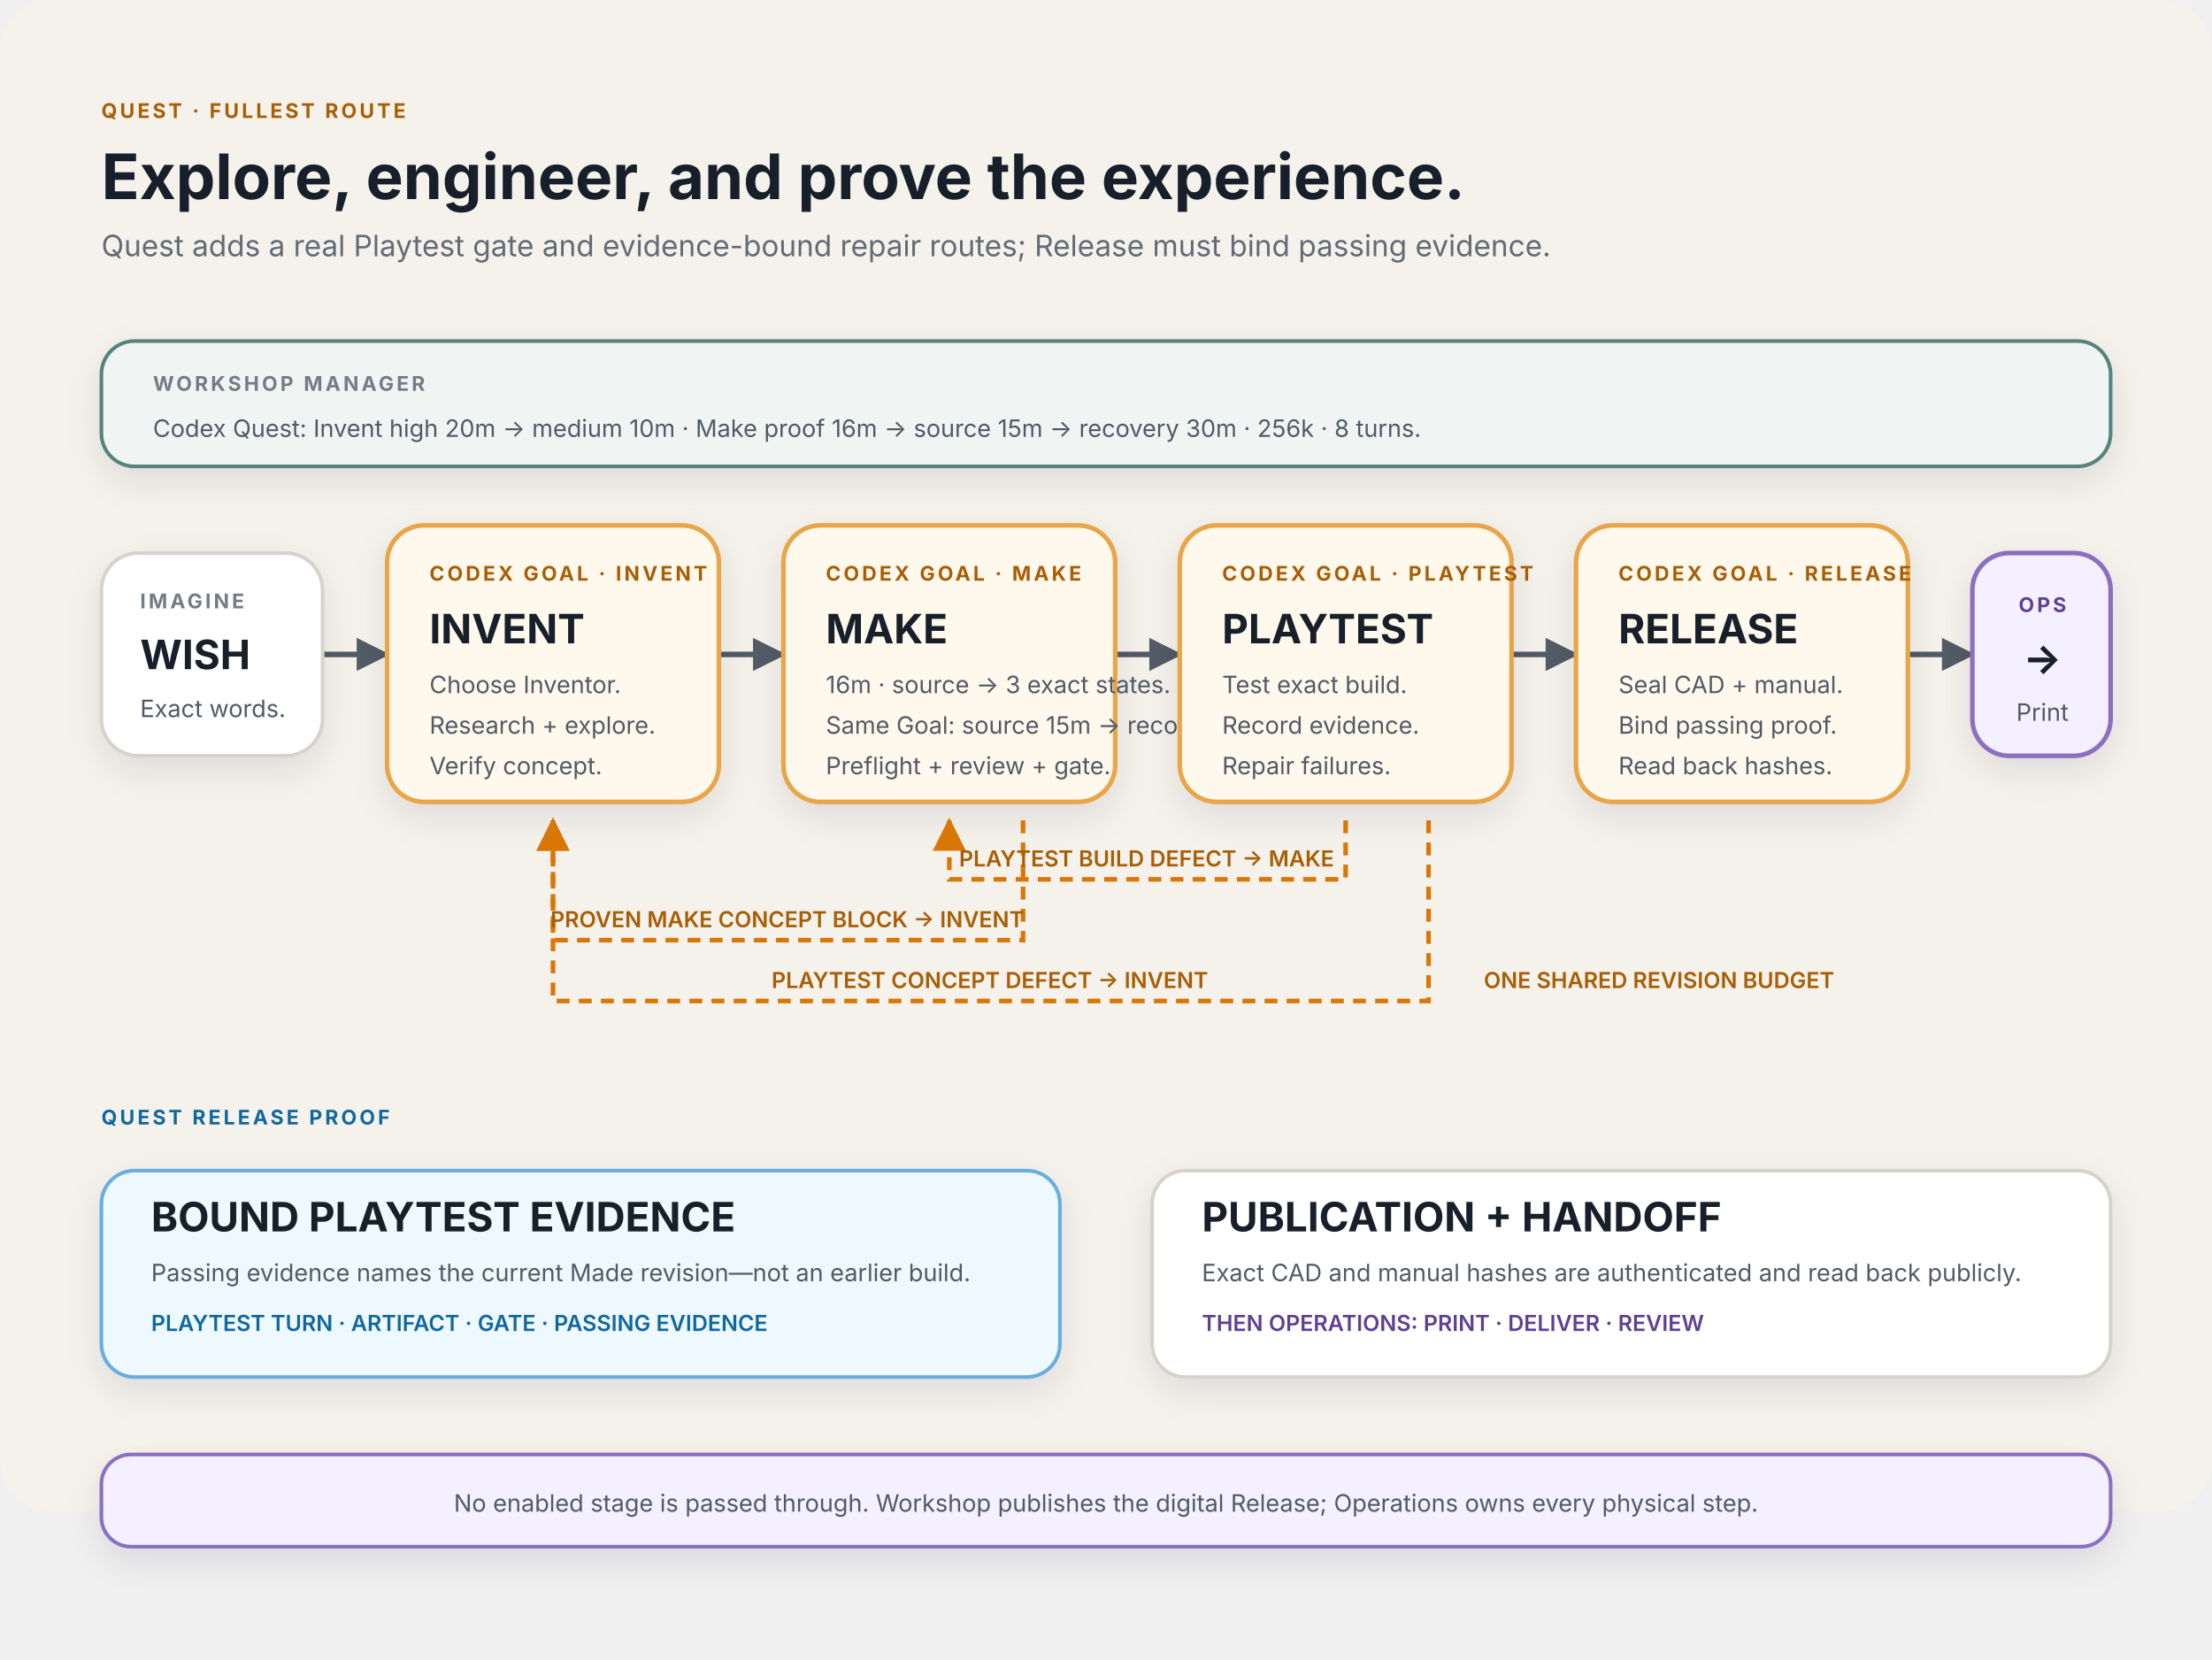
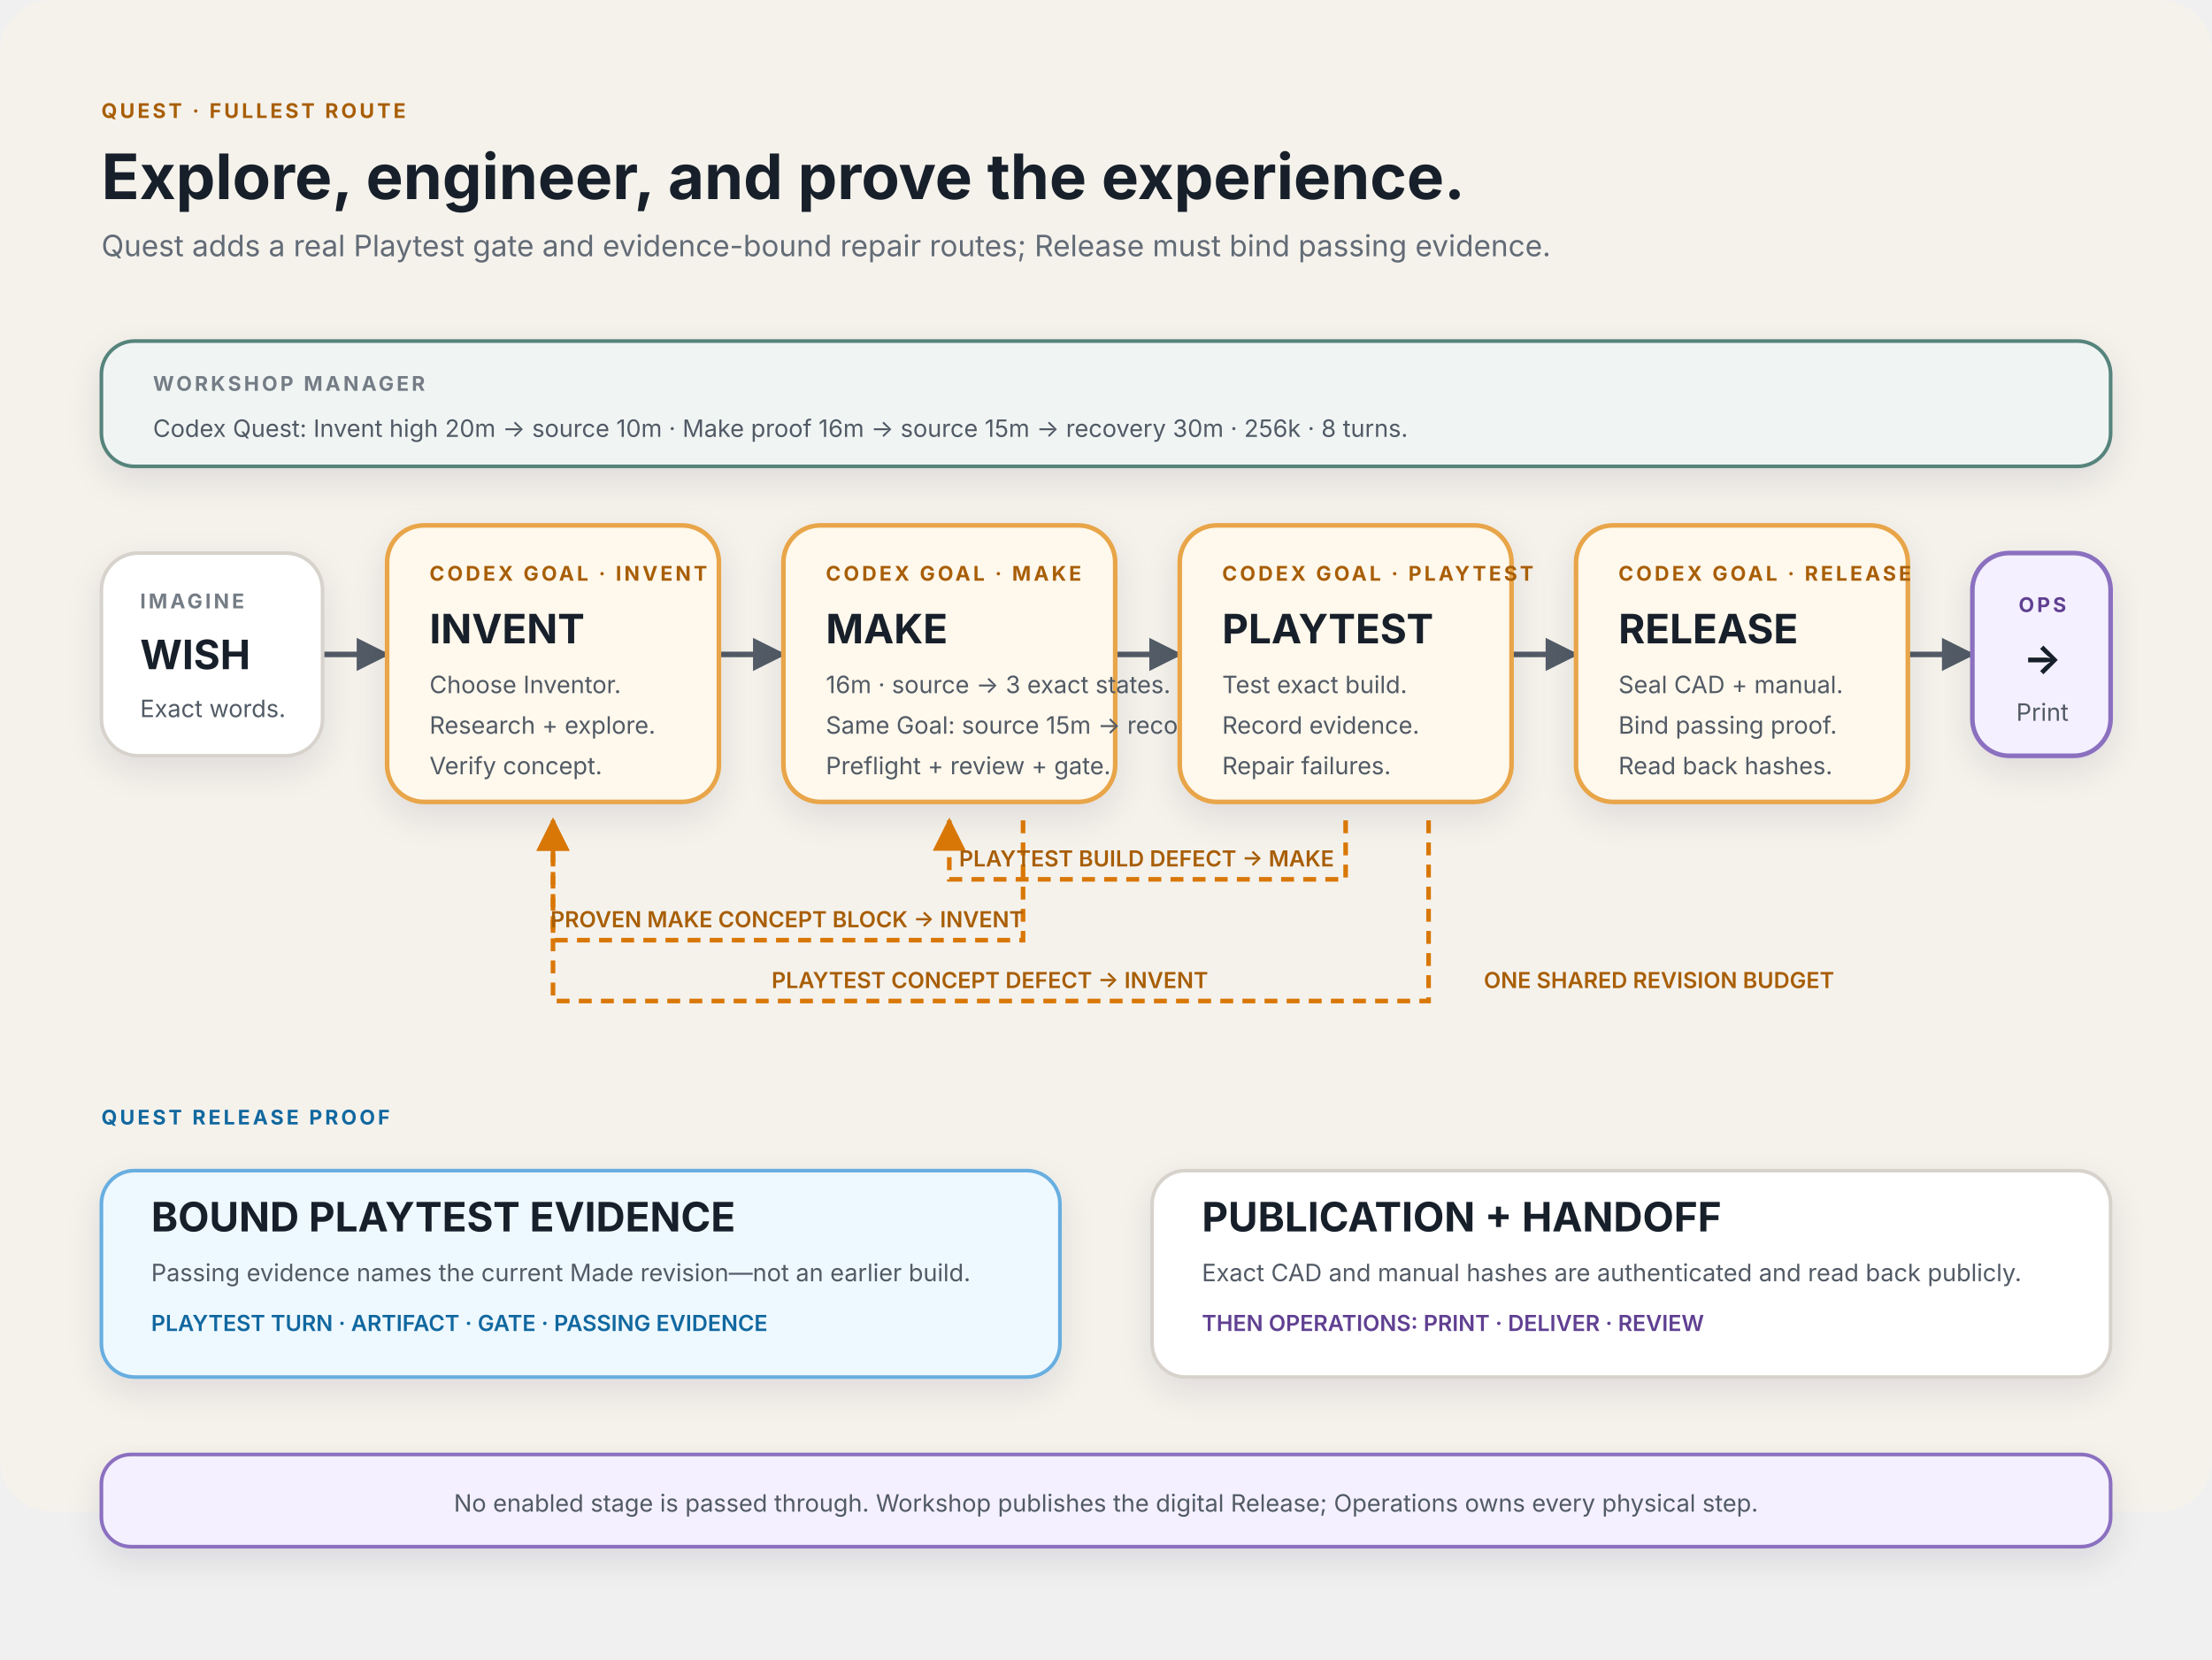
<svg xmlns="http://www.w3.org/2000/svg" viewBox="0 0 1200 900" role="img" aria-labelledby="title description">
  <defs>
    <filter id="shadow" x="-20%" y="-25%" width="140%" height="170%">
      <feDropShadow dx="0" dy="7" stdDeviation="9" flood-color="#17202a" flood-opacity="0.10" />
    </filter>
    <marker id="arrow" viewBox="0 0 12 12" markerWidth="18" markerHeight="18" refX="11" refY="6" orient="auto" markerUnits="userSpaceOnUse" overflow="visible">
      <polygon points="0,0 12,6 0,12" fill="#525b66" />
    </marker>
    <marker id="arrow-repair" viewBox="0 0 12 12" markerWidth="18" markerHeight="18" refX="11" refY="6" orient="auto" markerUnits="userSpaceOnUse" overflow="visible">
      <polygon points="0,0 12,6 0,12" fill="#d97706" />
    </marker>
    <style>
      .title { font: 700 34px -apple-system, BlinkMacSystemFont, "Segoe UI", sans-serif; fill: #17202a; }
      .subtitle { font: 400 16px -apple-system, BlinkMacSystemFont, "Segoe UI", sans-serif; fill: #626b76; }
      .eyebrow { font: 700 11px -apple-system, BlinkMacSystemFont, "Segoe UI", sans-serif; letter-spacing: 1.5px; fill: #747c85; }
      .heading { font: 700 22px -apple-system, BlinkMacSystemFont, "Segoe UI", sans-serif; fill: #17202a; }
      .body { font: 400 13px -apple-system, BlinkMacSystemFont, "Segoe UI", sans-serif; fill: #515a65; }
      .small { font: 600 12px -apple-system, BlinkMacSystemFont, "Segoe UI", sans-serif; fill: #626b76; }
      .route { fill: none; stroke: #525b66; stroke-width: 3; marker-end: url(#arrow); }
      .repair { fill: none; stroke: #d97706; stroke-width: 2.5; stroke-dasharray: 7 5; marker-end: url(#arrow-repair); }
      .node { fill: #ffffff; stroke: #d7d3cc; stroke-width: 2; }
      .manager { fill: #f0f5f4; stroke: #56847c; stroke-width: 2; }
      .active { fill: #fff8ec; stroke: #e8a548; stroke-width: 2.5; }
      .proof { fill: #eef8ff; stroke: #67aee0; stroke-width: 2; }
      .ops { fill: #f4f0ff; stroke: #8b6fc0; stroke-width: 2.5; }
      .orange { fill: #a85e05; }
      .blue { fill: #11689f; }
      .purple { fill: #604092; }
    </style>
  </defs>
  <rect width="1200" height="820" rx="28" fill="#f5f2ec" />
  <text x="55" y="64" class="eyebrow orange">QUEST · FULLEST ROUTE</text>
  <text x="55" y="108" class="title">Explore, engineer, and prove the experience.</text>
  <text x="55" y="139" class="subtitle">Quest adds a real Playtest gate and evidence-bound repair routes; Release must bind passing evidence.</text>
  <g filter="url(#shadow)">
    <rect x="55" y="185" width="1090" height="68" rx="18" class="manager" />
  </g>
  <text x="83" y="212" class="eyebrow" fill="#376b61">WORKSHOP MANAGER</text>
-   <text x="83" y="237" class="body">Codex Quest: Invent high 20m → medium 10m · Make proof 16m → source 15m → recovery 30m · 256k · 8 turns.</text>
+   <text x="83" y="237" class="body">Codex Quest: Invent high 20m → source 10m · Make proof 16m → source 15m → recovery 30m · 256k · 8 turns.</text>
  <path class="route" d="M 175 355 H 210" />
  <path class="route" d="M 390 355 H 425" />
  <path class="route" d="M 605 355 H 640" />
  <path class="route" d="M 820 355 H 855" />
  <path class="route" d="M 1035 355 H 1070" />
  <g filter="url(#shadow)">
    <rect x="55" y="300" width="120" height="110" rx="20" class="node" />
  </g>
  <text x="76" y="330" class="eyebrow">IMAGINE</text>
  <text x="76" y="363" class="heading">WISH</text>
  <text x="76" y="389" class="body">Exact words.</text>
  <g filter="url(#shadow)">
    <rect x="210" y="285" width="180" height="150" rx="20" class="active" />
  </g>
  <text x="233" y="315" class="eyebrow orange">CODEX GOAL · INVENT</text>
  <text x="233" y="349" class="heading">INVENT</text>
  <text x="233" y="376" class="body">Choose Inventor.</text>
  <text x="233" y="398" class="body">Research + explore.</text>
  <text x="233" y="420" class="body">Verify concept.</text>
  <g filter="url(#shadow)">
    <rect x="425" y="285" width="180" height="150" rx="20" class="active" />
  </g>
  <text x="448" y="315" class="eyebrow orange">CODEX GOAL · MAKE</text>
  <text x="448" y="349" class="heading">MAKE</text>
  <text x="448" y="376" class="body">16m · source → 3 exact states.</text>
  <text x="448" y="398" class="body">Same Goal: source 15m → recovery.</text>
  <text x="448" y="420" class="body">Preflight + review + gate.</text>
  <g filter="url(#shadow)">
    <rect x="640" y="285" width="180" height="150" rx="20" class="active" />
  </g>
  <text x="663" y="315" class="eyebrow orange">CODEX GOAL · PLAYTEST</text>
  <text x="663" y="349" class="heading">PLAYTEST</text>
  <text x="663" y="376" class="body">Test exact build.</text>
  <text x="663" y="398" class="body">Record evidence.</text>
  <text x="663" y="420" class="body">Repair failures.</text>
  <g filter="url(#shadow)">
    <rect x="855" y="285" width="180" height="150" rx="20" class="active" />
  </g>
  <text x="878" y="315" class="eyebrow orange">CODEX GOAL · RELEASE</text>
  <text x="878" y="349" class="heading">RELEASE</text>
  <text x="878" y="376" class="body">Seal CAD + manual.</text>
  <text x="878" y="398" class="body">Bind passing proof.</text>
  <text x="878" y="420" class="body">Read back hashes.</text>
  <g filter="url(#shadow)">
    <rect x="1070" y="300" width="75" height="110" rx="20" class="ops" />
  </g>
  <text x="1108" y="332" text-anchor="middle" class="eyebrow purple">OPS</text>
  <text x="1108" y="365" text-anchor="middle" class="heading">→</text>
  <text x="1108" y="391" text-anchor="middle" class="body">Print</text>
  <path class="repair" d="M 730 445 V 477 H 515 V 445" />
  <path class="repair" d="M 555 445 V 510 H 300 V 445" />
  <path class="repair" d="M 775 445 V 543 H 300 V 445" />
  <text x="622" y="470" text-anchor="middle" class="small orange">PLAYTEST BUILD DEFECT → MAKE</text>
  <text x="427" y="503" text-anchor="middle" class="small orange">PROVEN MAKE CONCEPT BLOCK → INVENT</text>
  <text x="537" y="536" text-anchor="middle" class="small orange">PLAYTEST CONCEPT DEFECT → INVENT</text>
  <text x="900" y="536" text-anchor="middle" class="small orange">ONE SHARED REVISION BUDGET</text>
  <text x="55" y="610" class="eyebrow blue">QUEST RELEASE PROOF</text>
  <g filter="url(#shadow)">
    <rect x="55" y="635" width="520" height="112" rx="18" class="proof" />
  </g>
  <text x="82" y="668" class="heading">BOUND PLAYTEST EVIDENCE</text>
  <text x="82" y="695" class="body">Passing evidence names the current Made revision—not an earlier build.</text>
  <text x="82" y="722" class="small blue">PLAYTEST TURN · ARTIFACT · GATE · PASSING EVIDENCE</text>
  <g filter="url(#shadow)">
    <rect x="625" y="635" width="520" height="112" rx="18" fill="#ffffff" stroke="#d7d3cc" stroke-width="2" />
  </g>
  <text x="652" y="668" class="heading">PUBLICATION + HANDOFF</text>
  <text x="652" y="695" class="body">Exact CAD and manual hashes are authenticated and read back publicly.</text>
  <text x="652" y="722" class="small purple">THEN OPERATIONS: PRINT · DELIVER · REVIEW</text>
  <g filter="url(#shadow)">
    <rect x="55" y="789" width="1090" height="50" rx="16" fill="#f4f0ff" stroke="#8b6fc0" stroke-width="2" />
  </g>
  <text x="600" y="820" text-anchor="middle" class="body">No enabled stage is passed through. Workshop publishes the digital Release; Operations owns every physical step.</text>
</svg>
